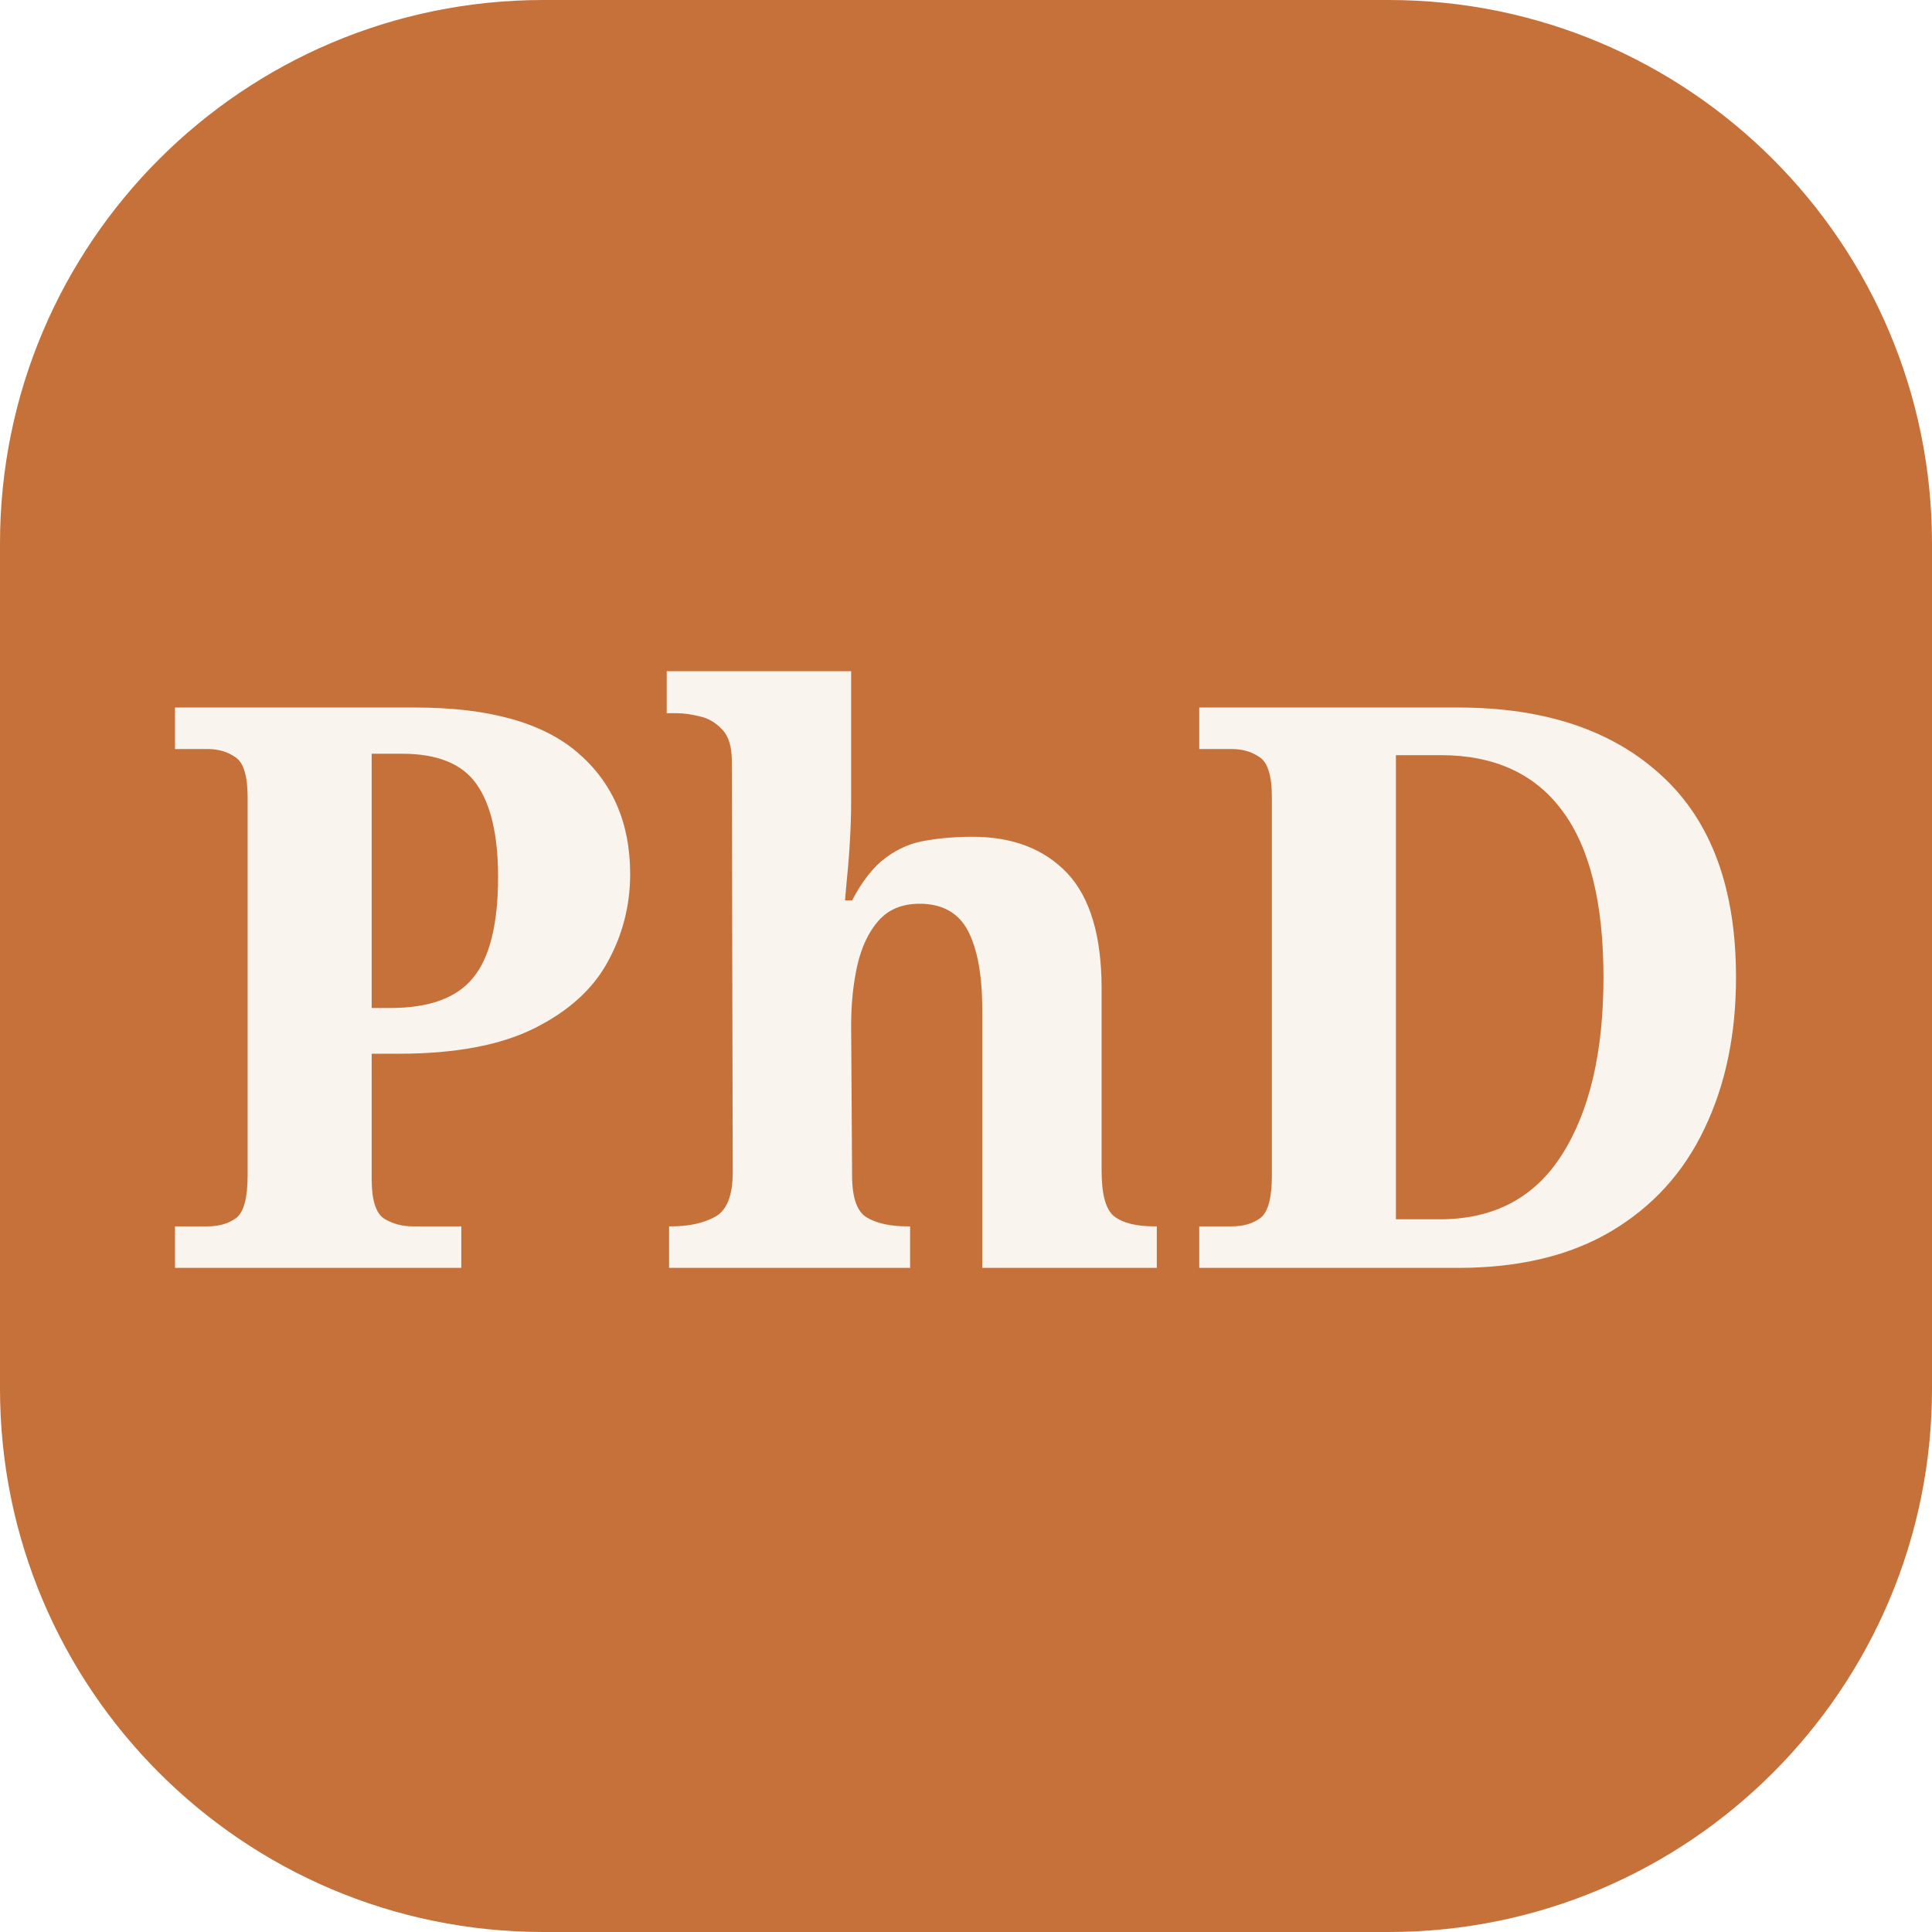
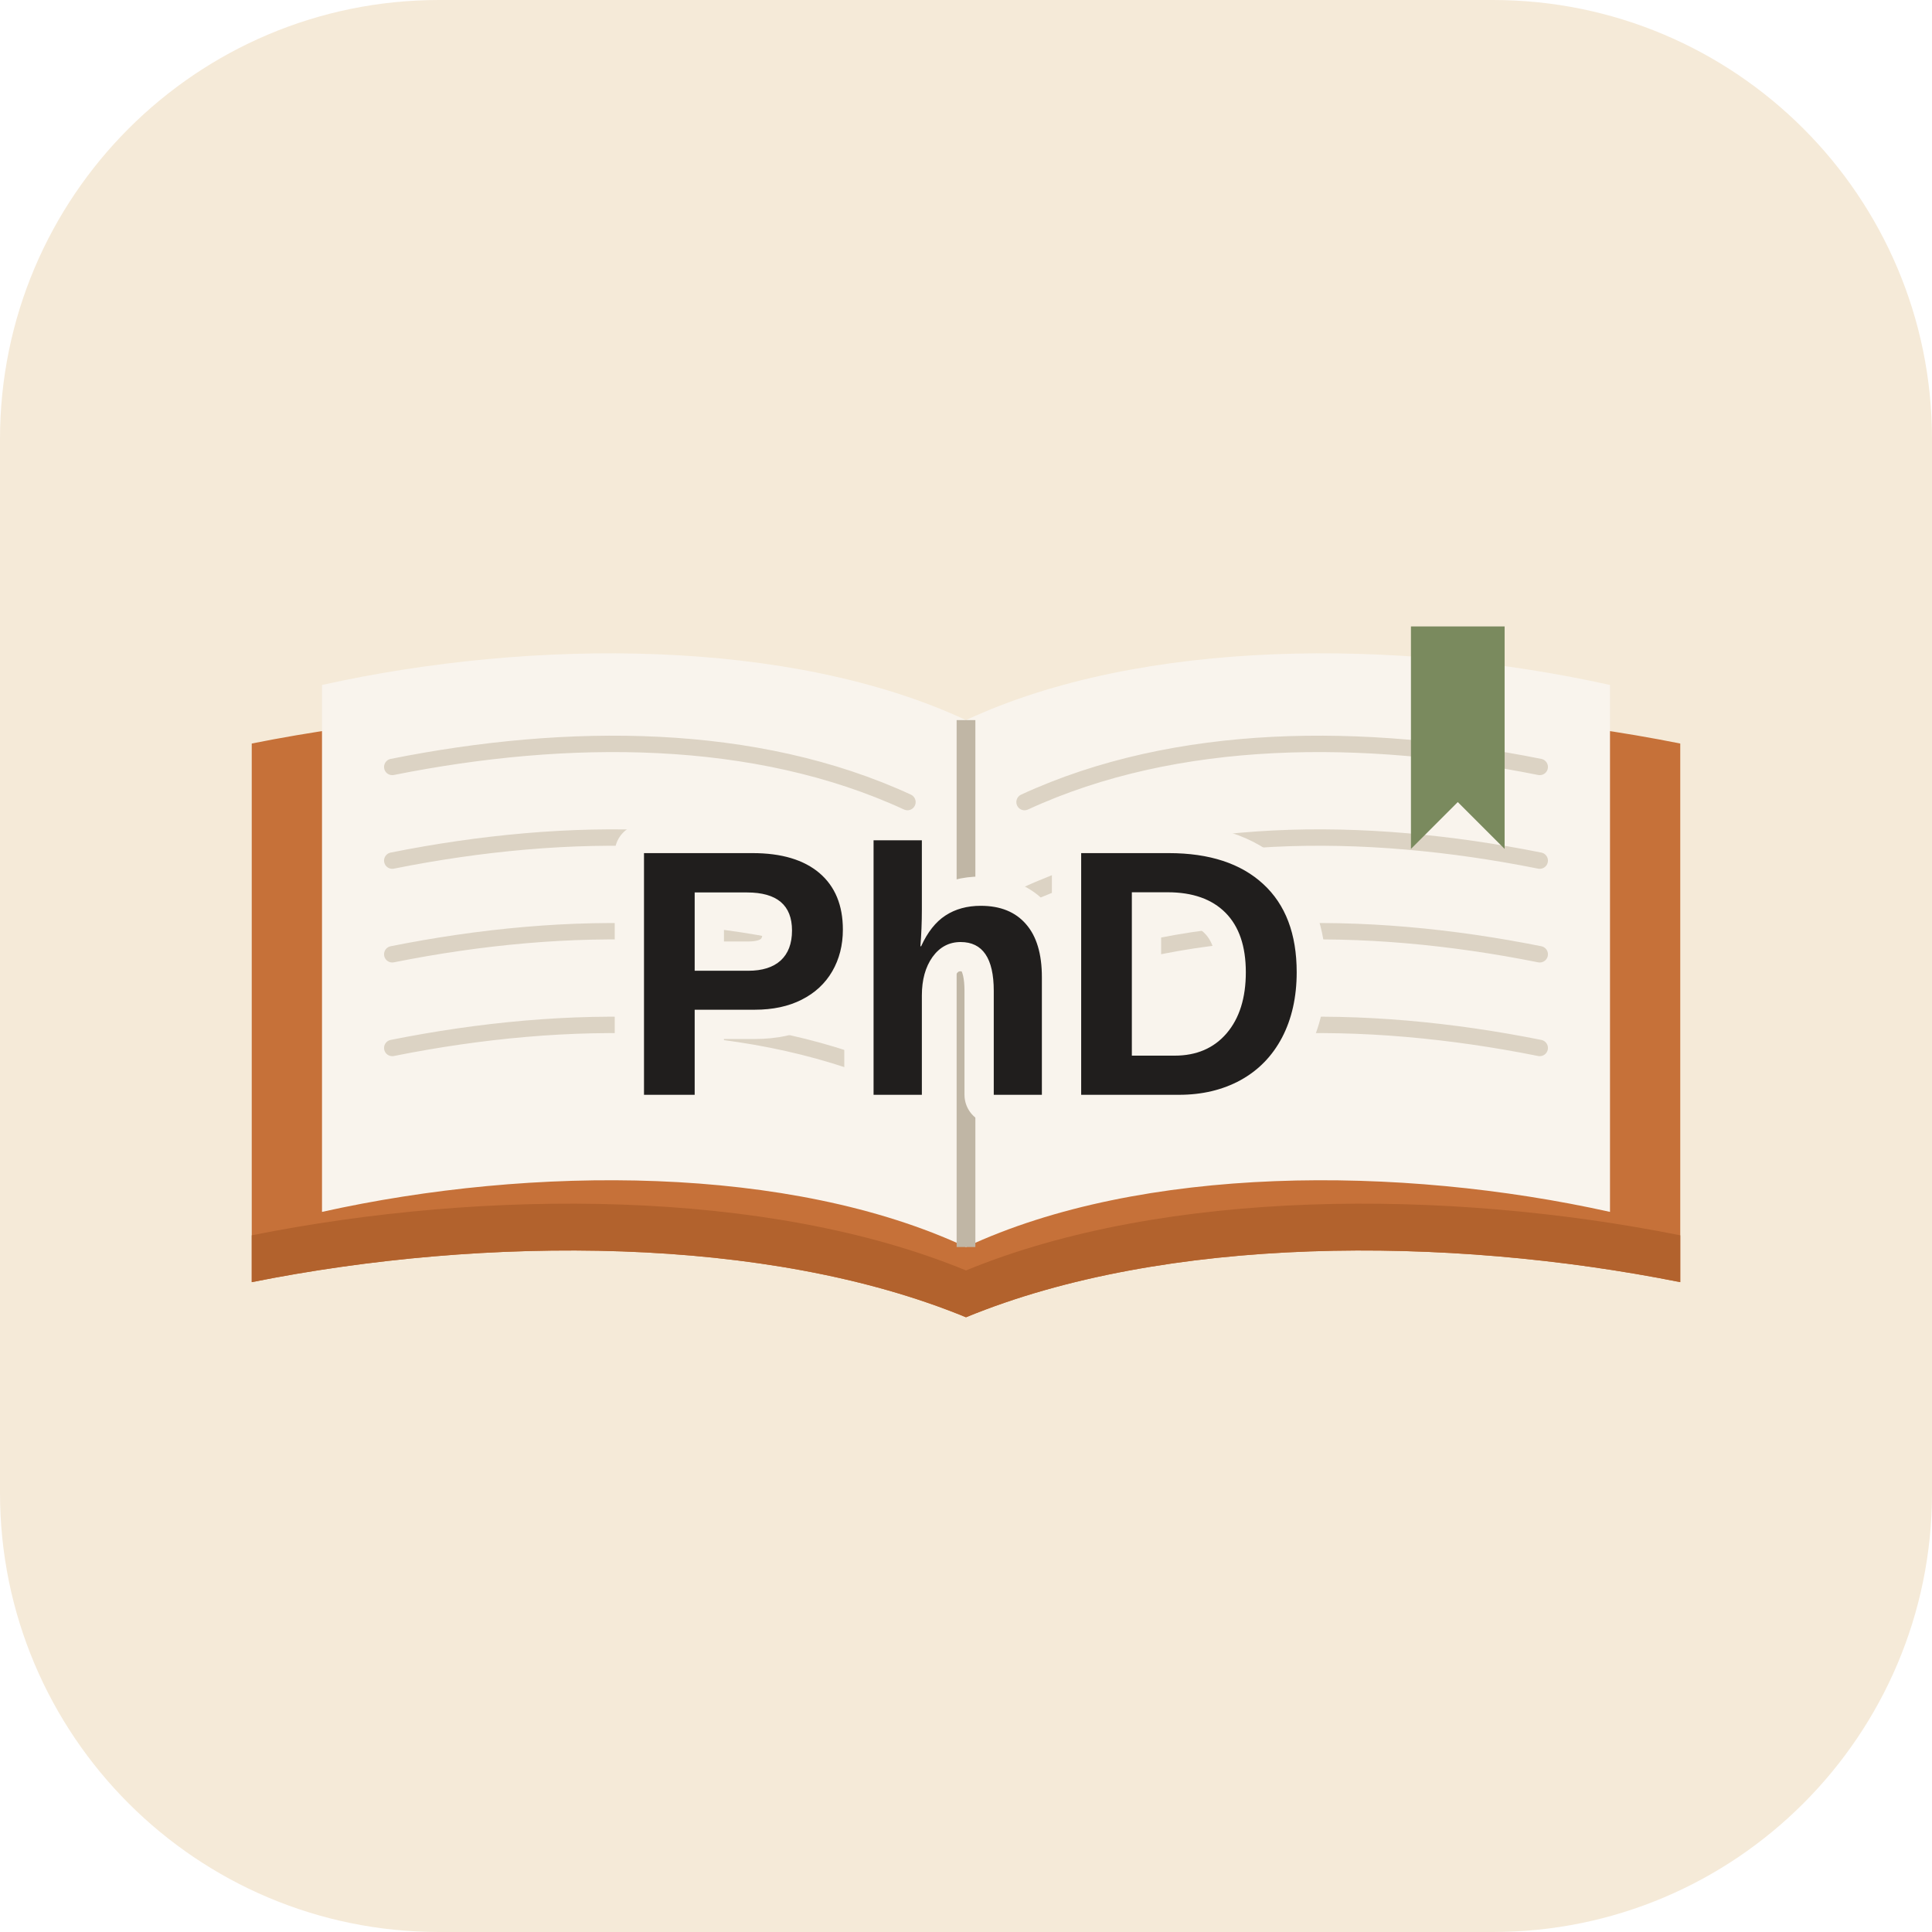
- <svg xmlns="http://www.w3.org/2000/svg" viewBox="0 0 64 64">
-   <rect width="64" height="64" rx="18" fill="#c67139" />
-   <text x="32" y="42" text-anchor="middle" font-family="Georgia,serif" font-size="26" font-weight="700" fill="#f9f4ed">PhD</text>
+ <svg xmlns="http://www.w3.org/2000/svg" viewBox="0 0 132 132">
+   <rect width="132" height="132" rx="30" fill="#f5ead8" />
+   <g transform="translate(13.2 37.2) scale(0.8)">
+     <path d="M66 20 C 49 13, 25 13, 5 17 L 5 63 C 25 59, 49 59, 66 66 C 83 59, 107 59, 127 63 L 127 17 C 107 13, 83 13, 66 20 Z" fill="#c67139" />
+     <path d="M66 62 C 49 55, 25 55, 5 59 L 5 63 C 25 59, 49 59, 66 66 C 83 59, 107 59, 127 63 L 127 59 C 107 55, 83 55, 66 62 Z" fill="#b2622d" />
+     <path d="M66 15 C 51 8, 29 8, 11 12 L 11 57 C 29 53, 51 53, 66 60 Z" fill="#f9f4ed" />
+     <path d="M66 15 C 81 8, 103 8, 121 12 L 121 57 C 103 53, 81 53, 66 60 Z" fill="#f9f4ed" />
+     <g stroke="#dcd3c4" stroke-width="1.4" fill="none" stroke-linecap="round">
+       <path d="M17 19 C 32 16, 48 16, 61 22" />
+       <path d="M71 22 C 84 16, 100 16, 115 19" />
+       <path d="M17 27 C 32 24, 48 24, 61 30" />
+       <path d="M71 30 C 84 24, 100 24, 115 27" />
+       <path d="M17 35 C 32 32, 48 32, 61 38" />
+       <path d="M71 38 C 84 32, 100 32, 115 35" />
+       <path d="M17 43 C 32 40, 48 40, 61 46" />
+       <path d="M71 46 C 84 40, 100 40, 115 43" />
+     </g>
+     <path d="M66 15 L 66 60" stroke="#c0b6a5" stroke-width="1.6" />
+     <path d="M104 7 L 112 7 L 112 26 L 108 22 L 104 26 Z" fill="#7a8a5e" />
+     <text x="66" y="47" text-anchor="middle" font-family="Pretendard, Arial, sans-serif" font-weight="800" font-size="30" letter-spacing="-0.5" fill="#201e1d" stroke="#f9f4ed" stroke-width="5" paint-order="stroke" stroke-linejoin="round">PhD</text>
+   </g>
</svg>
